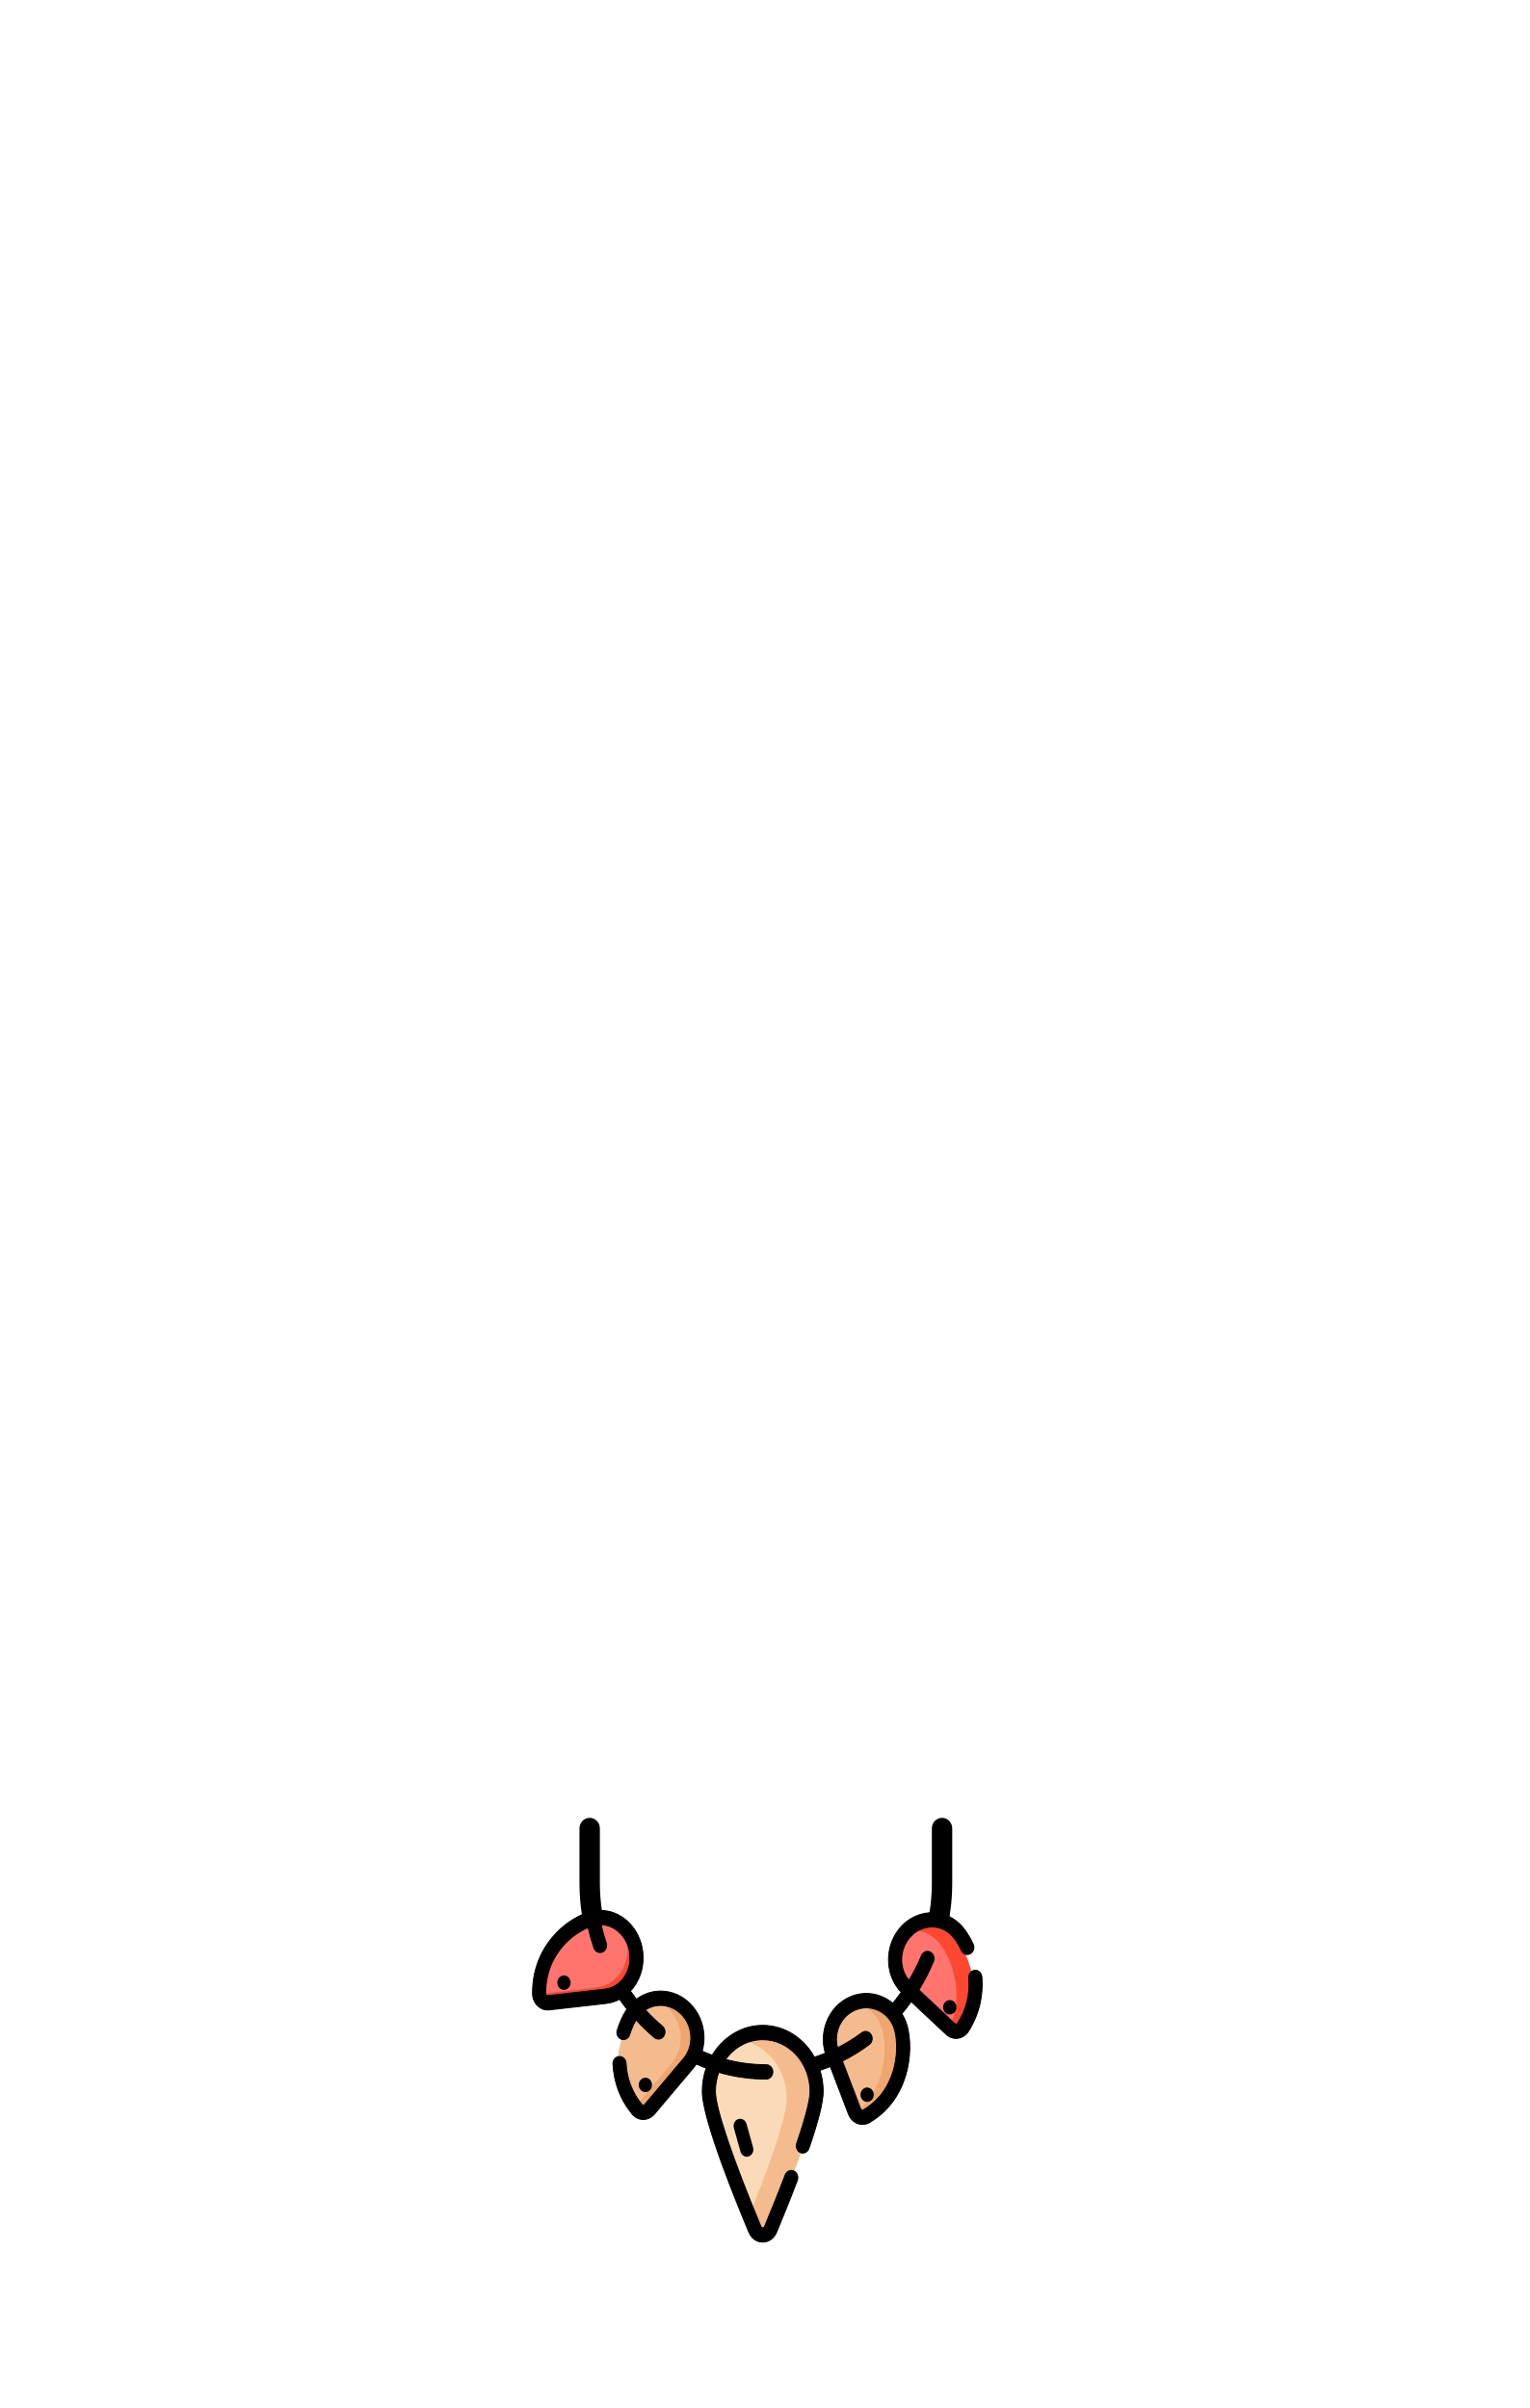
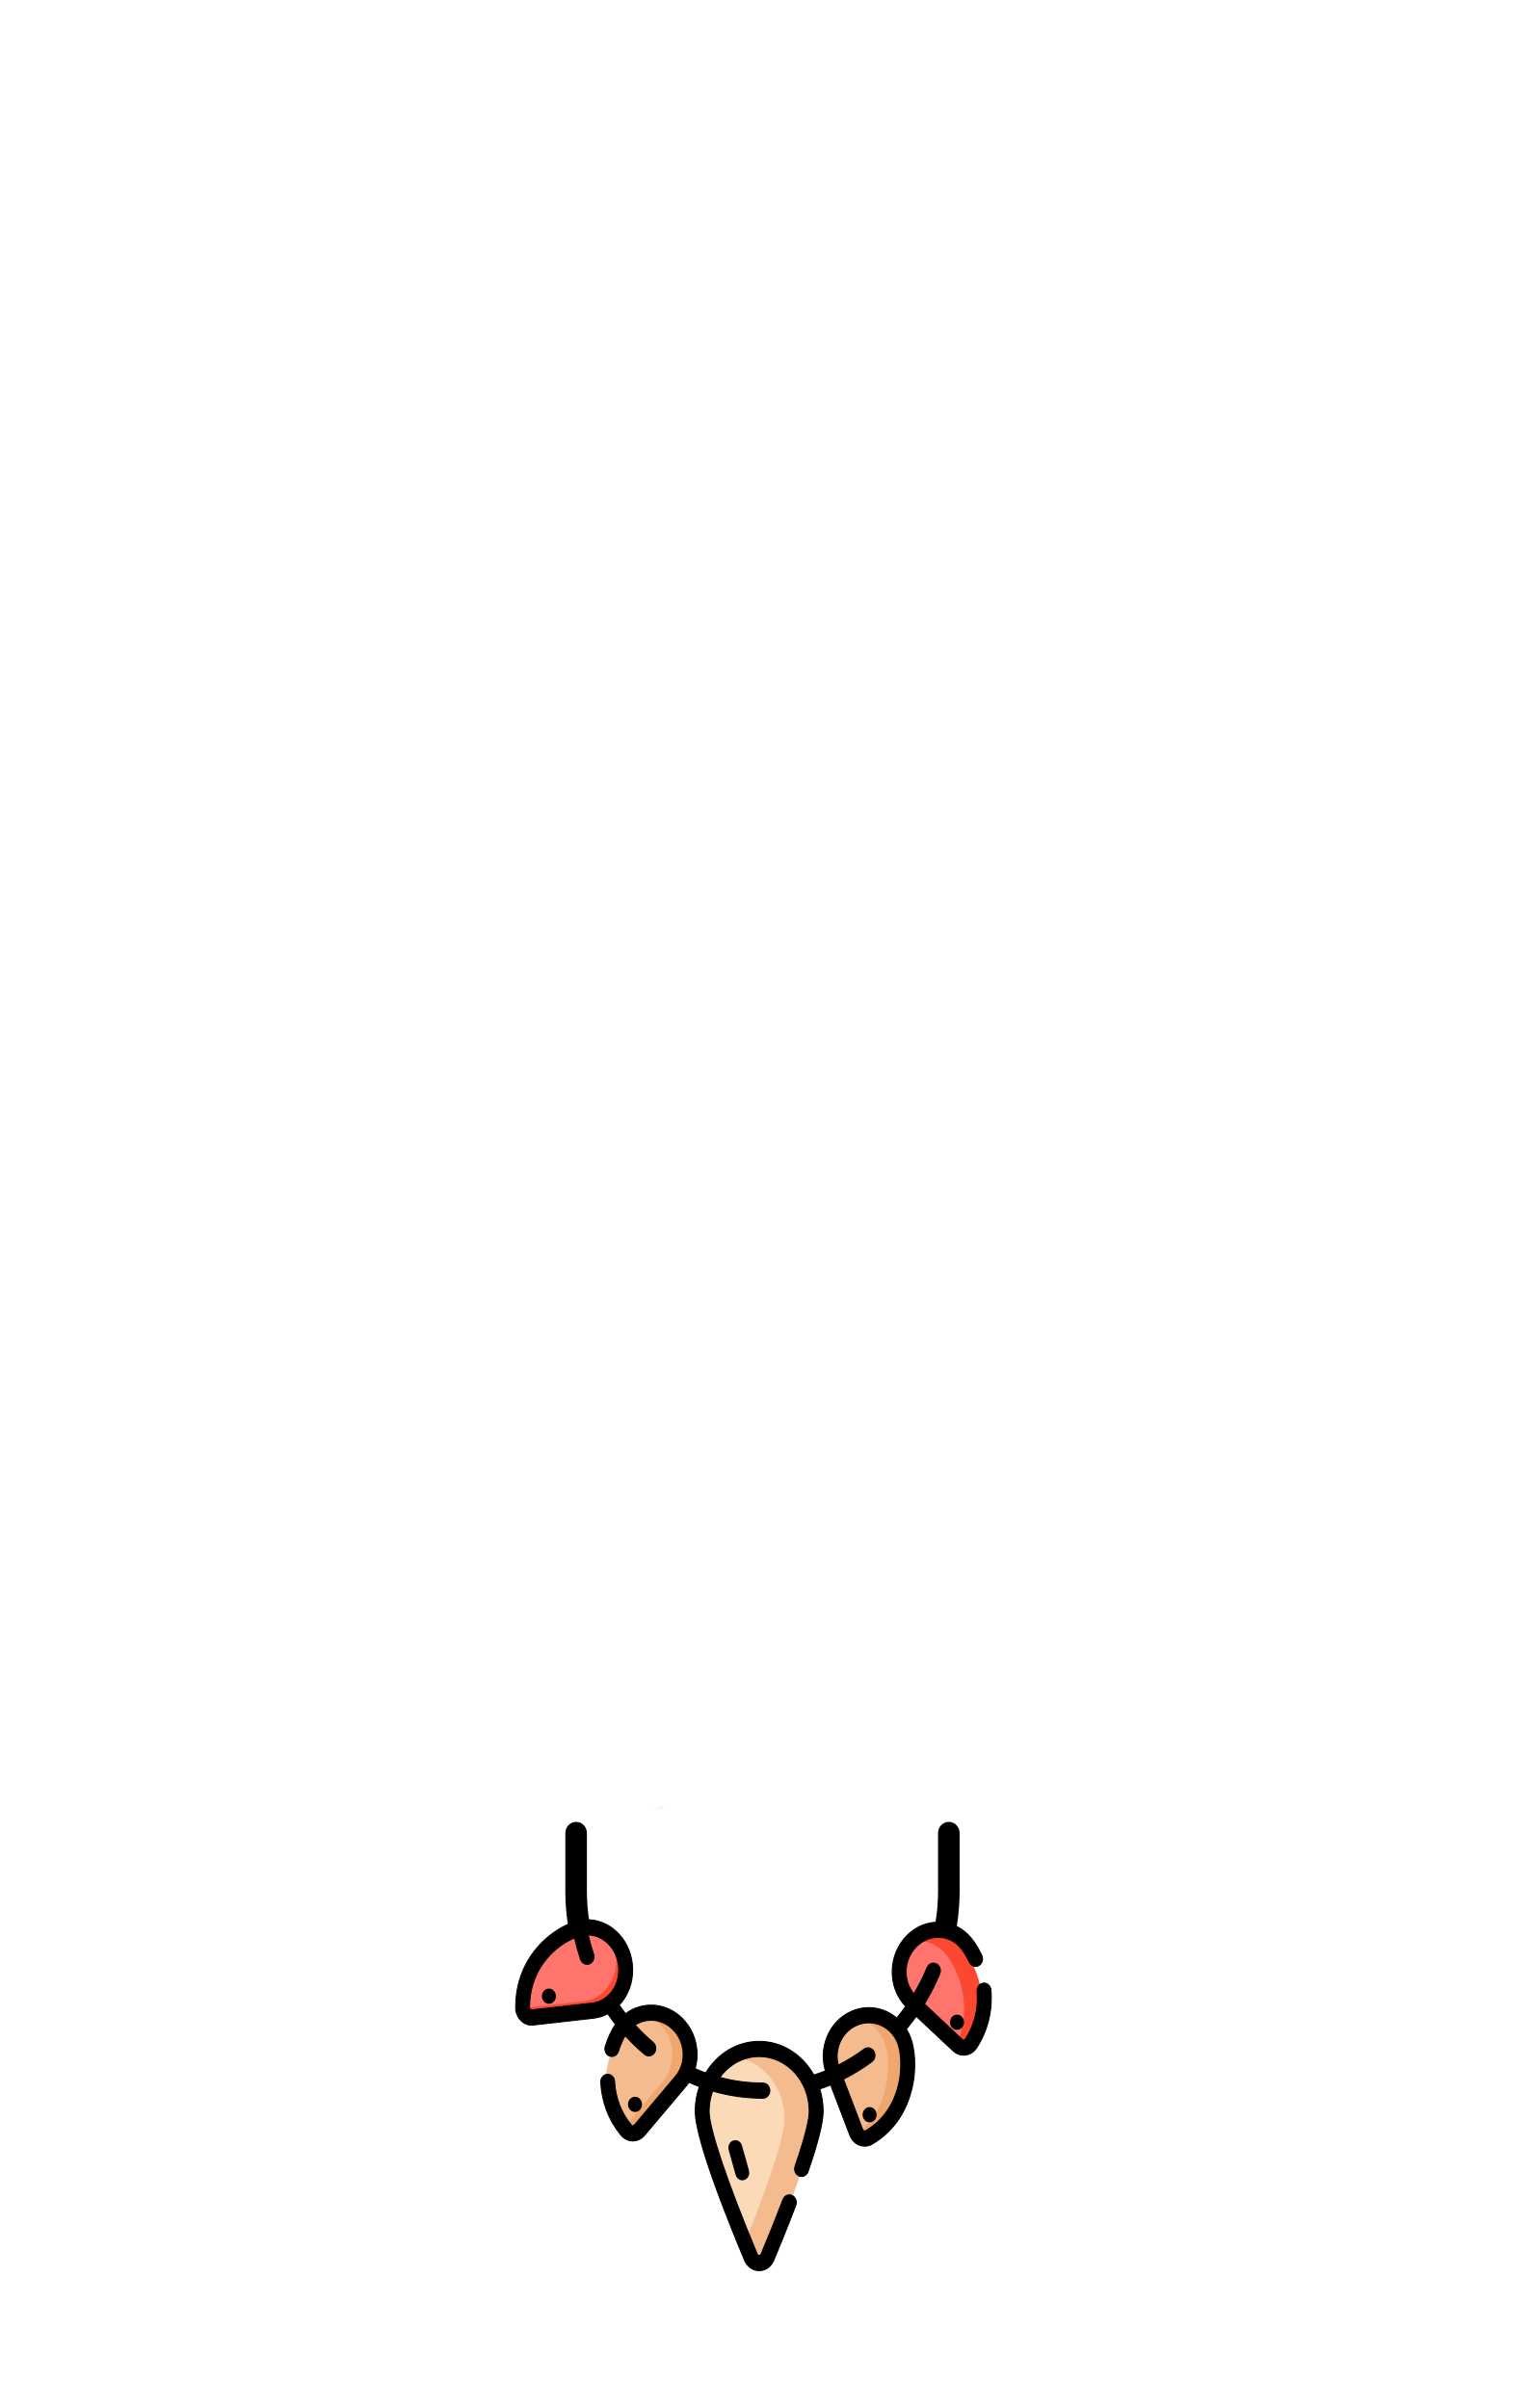
- <svg xmlns="http://www.w3.org/2000/svg" height="1888" viewBox="0 -33 1198.667 1888" width="899pt">
-   <path d="M462.21 1395.143c-2.84 0-5.14 2.43-5.14 5.425v42.953c0 7.982.592 15.888 1.752 23.677h10.41a149.058 149.058 0 0 1-1.885-23.677v-42.953c0-2.995-2.302-5.425-5.138-5.425zm276.187 0c-2.839 0-5.138 2.43-5.138 5.425v42.953c0 7.951-.642 15.888-1.893 23.677h10.408a160.928 160.928 0 0 0 1.759-23.677v-42.953c0-2.995-2.3-5.425-5.136-5.425z" stroke="#000" stroke-width="5.714" />
-   <path d="M747.03 1485.054c-11.6-10.879-29.423-9.3-39.808 3.527-10.385 12.827-9.4 32.043 2.202 42.926 8.433 7.908 25.393 23.815 34.025 31.908 3.017 2.83 7.613 2.192 9.885-1.372 20.283-31.797 4.568-66.792-6.303-76.989zm0 0" fill="#ff756e" stroke-width=".72" />
-   <path d="M753.34 1562.043c-2.281 3.564-6.874 4.196-9.894 1.372-.565-.526-1.161-1.09-1.79-1.684 17.575-30.994 2.484-64.19-8.054-74.07-4.7-4.402-10.407-6.765-16.226-7.159 9.705-4.658 21.292-3.285 29.652 4.558 10.872 10.189 26.584 45.186 6.311 76.983zm0 0" fill="#fc4830" stroke-width=".72" />
-   <path d="M703.702 1559.86c-5.894-15.414-22.47-22.752-37.017-16.384-14.55 6.365-21.566 24.021-15.67 39.435l17.294 45.206c1.533 4.008 5.9 5.695 9.396 3.626 31.187-18.46 31.523-57.44 25.997-71.884zm0 0" fill="#f4bc8e" stroke-width=".72" />
-   <path d="M677.707 1631.743c-3.5 2.066-7.865.377-9.403-3.626a374.87 374.87 0 0 1-.907-2.383c28.437-19.073 28.593-56.136 23.236-70.139-2.39-6.239-6.518-11.15-11.557-14.358 10.587.602 20.375 7.514 24.623 18.625 5.526 14.438 5.188 53.417-25.992 71.881zm0 0" fill="#efa66f" stroke-width=".72" />
-   <path d="M638.544 1612.35c0 19.388-24.424 80.216-36.127 108.246-2.388 5.724-9.831 5.724-12.222 0-11.7-28.03-36.124-88.858-36.124-108.245 0-25.49 18.909-46.159 42.236-46.159 23.325 0 42.237 20.668 42.237 46.159zm0 0" fill="#fbdbb7" stroke-width=".72" />
-   <path d="M638.544 1612.354c0 19.38-24.427 80.21-36.127 108.239-2.385 5.727-9.829 5.727-12.22 0a1433.57 1433.57 0 0 1-4.85-11.76c12.515-30.678 31.27-79.493 31.27-96.48 0-21.349-13.259-39.314-31.276-44.583a38.49 38.49 0 0 1 10.969-1.578c23.322 0 42.234 20.665 42.234 46.162zm0 0M495.71 1549c10.361-12.283 28.23-12.985 39.914-1.571 11.684 11.416 12.757 30.627 2.396 42.91-7.532 8.934-22.68 26.893-30.386 36.03-2.695 3.194-7.328 3.15-9.966-.1-23.537-28.997-11.665-65.754-1.958-77.268zm0 0" fill="#f4bc8e" stroke-width=".72" />
-   <path d="M538.022 1590.34c-7.537 8.933-22.679 26.89-30.391 36.028-2.695 3.195-7.322 3.15-9.963-.102a59.027 59.027 0 0 1-3.05-4.088c.49-.338.955-.755 1.372-1.249 7.704-9.14 22.851-27.095 30.383-36.032 10.367-12.28 9.291-31.494-2.39-42.908a29.815 29.815 0 0 0-2.439-2.137c5.063 1.03 9.955 3.545 14.08 7.577 11.681 11.416 12.757 30.627 2.398 42.91zm0 0" fill="#efa66f" stroke-width=".72" />
-   <path d="M466.314 1476.214c15.204-1.722 29.033 10.668 30.886 27.674 1.853 17.007-8.973 32.191-24.177 33.913-11.055 1.255-33.285 3.774-44.598 5.058-3.953.447-7.4-2.936-7.41-7.282-.103-38.76 31.05-57.746 45.299-59.363zm0 0" fill="#ff756e" stroke-width=".72" />
-   <path d="M473.026 1537.801c-11.06 1.252-33.285 3.777-44.6 5.055-3.954.45-7.398-2.93-7.41-7.28-.01-1.804.052-3.558.19-5.269.57.1 1.172.121 1.782.053 11.31-1.284 33.538-3.8 44.595-5.057 15.207-1.72 26.03-16.904 24.177-33.91a34.23 34.23 0 0 0-.535-3.365c3.176 4.432 5.319 9.857 5.972 15.86 1.853 17.007-8.968 32.191-24.171 33.913zm0 0" fill="#fc4830" stroke-width=".72" />
-   <path d="M578.678 1628.455c-2.727.908-4.262 4.061-3.431 7.044l5.155 18.464c.68 2.433 2.726 3.997 4.937 3.997.5 0 1.005-.08 1.508-.247 2.727-.908 4.262-4.064 3.431-7.044l-5.154-18.464c-.834-2.98-3.72-4.658-6.446-3.75zm0 0M744.43 1535.168c-2.853 0-5.163 2.528-5.163 5.645 0 3.115 2.31 5.643 5.163 5.643h.07c2.853 0 5.163-2.528 5.163-5.643 0-3.117-2.31-5.645-5.163-5.645zm0 0M679.719 1603.714h-.07c-2.853 0-5.163 2.527-5.163 5.642 0 3.118 2.31 5.643 5.163 5.643h.07c2.853 0 5.163-2.525 5.163-5.643 0-3.115-2.31-5.642-5.163-5.642zm0 0M505.824 1607.323h.073c2.85 0 5.163-2.528 5.163-5.643 0-3.118-2.313-5.642-5.163-5.642h-.073c-2.85 0-5.163 2.524-5.163 5.642 0 3.115 2.312 5.643 5.163 5.643zm0 0M442.083 1515.864h-.073c-2.85 0-5.163 2.527-5.163 5.642s2.312 5.642 5.163 5.642h.073c2.85 0 5.163-2.527 5.163-5.642s-2.313-5.642-5.163-5.642zm0 0" stroke-width=".72" />
-   <path d="M458.408 1464.442c.132.92.267 1.839.414 2.756-6.793 2.544-14.985 7.336-22.525 15.062-8.656 8.872-18.96 24.353-18.899 47.742.011 3.662 1.445 7.168 3.938 9.615 2.189 2.152 5.033 3.33 7.95 3.33.407 0 .812-.02 1.218-.067l44.597-5.055a30.022 30.022 0 0 0 10.582-3.256 155.357 155.357 0 0 0 5.711 7.75c-2.976 4.355-5.674 10.152-7.607 16.426-.909 2.953.547 6.155 3.25 7.148 2.702.996 5.63-.593 6.539-3.547 1.326-4.31 3.096-8.37 4.994-11.552a149.403 149.403 0 0 0 14.37 13.818 4.858 4.858 0 0 0 3.144 1.17c1.549 0 3.081-.758 4.097-2.201 1.738-2.472 1.312-6.016-.947-7.914-4.692-3.941-9.112-8.225-13.27-12.785 8.48-5.54 19.853-4.567 27.764 3.162 4.712 4.602 7.47 10.845 7.766 17.578.285 6.441-1.747 12.585-5.727 17.304l-30.386 36.03a1.465 1.465 0 0 1-1.159.547c-.258 0-.75-.08-1.148-.57-7.545-9.299-11.695-20.142-12.324-32.235-.162-3.11-2.589-5.487-5.447-5.31-2.848.176-5.025 2.84-4.864 5.953.767 14.687 5.783 27.838 14.912 39.082 2.224 2.738 5.421 4.33 8.772 4.365h.113c3.313 0 6.49-1.523 8.738-4.186l30.387-36.029a34.836 34.836 0 0 0 2.426-3.256 135.78 135.78 0 0 0 7.709 3.203 55.758 55.758 0 0 0-3.045 18.238c0 10.465 6.35 38.143 36.594 110.588 1.955 4.685 6.095 7.594 10.806 7.594 4.712 0 8.852-2.91 10.807-7.594 4.117-9.856 10.29-24.938 16.332-40.804 1.094-2.88-.154-6.183-2.787-7.38-2.633-1.195-5.65.165-6.748 3.042-5.986 15.725-12.108 30.68-16.19 40.457-.344.82-.957.994-1.414.994-.454 0-1.07-.174-1.412-.994-22.33-53.488-35.662-93.075-35.662-105.903 0-5.269.936-10.299 2.62-14.921a132.382 132.382 0 0 0 37.206 5.3c2.85 0 5.162-2.527 5.162-5.642 0-3.118-2.311-5.643-5.162-5.643-10.85 0-21.494-1.404-31.836-4.17 6.796-9.392 17.304-15.437 29.084-15.437 20.445 0 37.075 18.174 37.075 40.517 0 4.67-1.821 15.531-10.49 40.766-1.004 2.918.35 6.17 3.017 7.264 2.67 1.096 5.647-.379 6.65-3.297 7.503-21.835 11.149-36.469 11.149-44.733a55.86 55.86 0 0 0-2.477-16.492c2.7-.902 5.37-1.89 8.01-2.963l14.303 37.395c1.293 3.38 3.85 6.017 7.011 7.236 1.283.494 2.618.737 3.952.737 1.955 0 3.904-.526 5.658-1.563 18.818-11.138 26.322-28.438 29.304-40.992 3.83-16.122 1.854-30.564-1-38.031a36.498 36.498 0 0 0-3.085-6.221 156.637 156.637 0 0 0 7.302-9.46l27.403 25.696c2.164 2.03 4.92 3.131 7.744 3.131.497 0 .994-.033 1.492-.103 3.326-.462 6.331-2.452 8.246-5.456 8.14-12.76 11.768-27.56 10.49-42.8-.26-3.104-2.771-5.394-5.611-5.106-2.84.285-4.933 3.03-4.672 6.133 1.068 12.736-1.85 24.62-8.676 35.32a1.511 1.511 0 0 1-1.08.711 1.444 1.444 0 0 1-1.207-.392l-28.05-26.309a161.685 161.685 0 0 0 11.376-22.305c1.183-2.836.034-6.18-2.56-7.472-2.595-1.29-5.655-.04-6.838 2.797a150.146 150.146 0 0 1-9.797 19.431c-3.345-3.964-5.347-9.019-5.691-14.511-.425-6.721 1.647-13.274 5.834-18.446 8.51-10.509 23.125-11.85 32.58-2.984 2.866 2.689 5.926 7.285 8.392 12.613 1.288 2.78 4.394 3.894 6.938 2.486 2.544-1.407 3.563-4.802 2.275-7.582-3.1-6.697-6.963-12.41-10.879-16.08-2.985-2.797-6.32-4.898-9.838-6.32.25-1.467.477-2.941.69-4.418h-10.463c-.115.74-.227 1.48-.352 2.217-9.895-.456-19.98 3.828-27.076 12.592-6.034 7.455-9.02 16.935-8.406 26.697.56 8.884 4.065 17.01 9.916 23.07a143.352 143.352 0 0 1-6.598 8.627c-9.175-7.705-21.903-10.074-33.504-5.002-8.454 3.7-15.015 10.708-18.478 19.733a37.867 37.867 0 0 0-.926 24.47 125.97 125.97 0 0 1-8.517 3.084c-8.323-14.958-23.38-24.968-40.536-24.968-16.543 0-31.128 9.315-39.609 23.394-2.63-.96-5.239-2.004-7.82-3.15a38.27 38.27 0 0 0 1.388-12.131c-.433-9.774-4.41-18.81-11.197-25.443-11.902-11.629-29.333-12.532-41.748-3.166a146.219 146.219 0 0 1-4.723-6.383 35.039 35.039 0 0 0 2.729-3.274c5.593-7.643 8.077-17.294 7.002-27.18-2.116-19.421-17.607-33.771-34.938-32.751-.023-.145-.042-.29-.065-.436zm12.732 11.677c11.276.26 21.075 9.95 22.479 22.844.748 6.86-.96 13.534-4.81 18.797a22.995 22.995 0 0 1-4.64 4.744c-.012.01-.022.014-.036.023-.02.015-.036.033-.055.047-2.955 2.22-6.382 3.61-10.041 4.024l-44.598 5.054a1.453 1.453 0 0 1-1.2-.427 1.75 1.75 0 0 1-.515-1.256c-.05-19.331 8.476-32.138 15.637-39.479 5.693-5.833 12.166-9.877 17.64-12.152a167.186 167.186 0 0 0 4.487 15.873c.769 2.283 2.745 3.693 4.846 3.693.594 0 1.198-.111 1.787-.35 2.675-1.075 4.043-4.32 3.056-7.243a156.268 156.268 0 0 1-4.037-14.192zm207.936 65.118c9.145 0 17.785 5.726 21.41 15.207 2.334 6.103 3.5 18.358.533 30.841-2.466 10.383-8.672 24.698-24.228 33.905a1.416 1.416 0 0 1-1.254.107 1.595 1.595 0 0 1-.918-.947l-14.287-37.352a140.783 140.783 0 0 0 21.074-12.964c2.358-1.752 2.97-5.261 1.367-7.838-1.6-2.578-4.811-3.248-7.17-1.496a130.56 130.56 0 0 1-19.117 11.81 25.692 25.692 0 0 1 .87-15.77c2.384-6.215 6.925-11.051 12.792-13.617a22.194 22.194 0 0 1 8.928-1.886z" stroke="#000" stroke-width=".73" />
+ <svg xmlns="http://www.w3.org/2000/svg" width="899" height="1415">
+   <path d="M390.275 1061.276a255.457 255.457 0 0 1-6.446 1.284h5.382c.36-.431.699-.85 1.064-1.284z" fill="#fcf1d4" stroke="#333" stroke-width=".008" />
+   <path d="M338.437 1072.842c-2.251 0-4.075 1.927-4.075 4.301v34.052c0 6.328.47 12.596 1.39 18.77h8.252a118.17 118.17 0 0 1-1.494-18.77v-34.052c0-2.374-1.825-4.3-4.074-4.3zm218.956 0c-2.251 0-4.074 1.927-4.074 4.301v34.052c0 6.304-.509 12.596-1.5 18.77h8.25a127.58 127.58 0 0 0 1.395-18.77v-34.052c0-2.374-1.823-4.3-4.071-4.3z" stroke="#000" stroke-width="4.53" />
+   <path d="M564.237 1144.122c-9.197-8.625-23.326-7.373-31.56 2.796-8.232 10.169-7.451 25.403 1.746 34.03l26.975 25.297c2.391 2.243 6.035 1.738 7.836-1.088 16.08-25.208 3.622-52.951-4.997-61.035zm0 0" fill="#ff756e" />
+   <path d="M569.24 1205.157c-1.81 2.826-5.45 3.327-7.845 1.088-.448-.417-.92-.864-1.419-1.335 13.933-24.572 1.97-50.889-6.385-58.721-3.726-3.49-8.25-5.364-12.863-5.676 7.693-3.693 16.88-2.604 23.507 3.614 8.62 8.077 21.075 35.822 5.003 61.03zm0 0" fill="#fc4830" />
+   <path d="M529.887 1203.426c-4.673-12.22-17.814-18.037-29.346-12.988-11.535 5.046-17.097 19.043-12.423 31.263l13.71 35.838c1.216 3.178 4.678 4.515 7.45 2.875 24.724-14.635 24.99-45.537 20.61-56.988zm0 0" fill="#f4bc8e" />
+   <path d="M509.279 1260.414c-2.775 1.638-6.235.299-7.455-2.875a297.19 297.19 0 0 1-.719-1.889c22.544-15.12 22.668-44.503 18.421-55.605-1.895-4.946-5.167-8.84-9.162-11.382 8.393.477 16.153 5.956 19.52 14.765 4.382 11.446 4.114 42.348-20.605 56.986zm0 0" fill="#efa66f" />
+   <path d="M478.231 1245.04c0 15.37-19.363 63.593-28.64 85.815-1.894 4.538-7.794 4.538-9.69 0-9.275-22.222-28.638-70.445-28.638-85.815 0-20.208 14.99-36.594 33.484-36.594 18.491 0 33.484 16.386 33.484 36.594zm0 0" fill="#fbdbb7" />
+   <path d="M478.231 1245.043c0 15.364-19.365 63.588-28.64 85.81-1.891 4.54-7.793 4.54-9.688 0a1136.505 1136.505 0 0 1-3.845-9.324c9.921-24.32 24.79-63.02 24.79-76.487 0-16.925-10.512-31.168-24.795-35.345a30.514 30.514 0 0 1 8.696-1.25c18.49 0 33.482 16.382 33.482 36.596zm-113.236-50.226c8.214-9.738 22.38-10.294 31.643-1.246 9.263 9.05 10.114 24.28 1.9 34.019-5.971 7.082-17.98 21.32-24.09 28.563-2.136 2.533-5.81 2.498-7.9-.079-18.66-22.988-9.248-52.128-1.553-61.256zm0 0" fill="#f4bc8e" />
+   <path d="M398.54 1227.59c-5.976 7.082-17.98 21.318-24.094 28.563-2.137 2.533-5.805 2.497-7.898-.081a46.795 46.795 0 0 1-2.418-3.241 5.552 5.552 0 0 0 1.087-.99c6.108-7.246 18.116-21.48 24.087-28.566 8.219-9.735 7.366-24.968-1.894-34.016a23.637 23.637 0 0 0-1.934-1.694c4.014.816 7.892 2.81 11.162 6.006 9.26 9.05 10.114 24.28 1.901 34.019zm0 0" fill="#efa66f" />
+   <path d="M341.69 1137.114c12.054-1.366 23.017 8.457 24.487 21.939 1.469 13.483-7.114 25.52-19.168 26.886-8.764.994-26.387 2.991-35.356 4.01-3.134.354-5.866-2.328-5.874-5.774-.082-30.728 24.615-45.78 35.912-47.061zm0 0" fill="#ff756e" />
+   <path d="M347.012 1185.939c-8.768.992-26.388 2.994-35.358 4.007-3.135.357-5.865-2.323-5.875-5.771a48.582 48.582 0 0 1 .151-4.178c.452.08.93.096 1.413.042 8.966-1.017 26.588-3.012 35.354-4.009 12.056-1.363 20.636-13.4 19.167-26.883a27.137 27.137 0 0 0-.424-2.667c2.518 3.513 4.216 7.814 4.734 12.573 1.47 13.483-7.11 25.52-19.162 26.886zm0 0" fill="#fc4830" />
+   <path d="M430.77 1257.807c-2.161.72-3.378 3.22-2.72 5.585l4.087 14.637c.54 1.93 2.161 3.17 3.914 3.17.397 0 .797-.064 1.196-.197 2.162-.72 3.379-3.222 2.72-5.584l-4.086-14.638c-.661-2.362-2.95-3.693-5.11-2.973zm131.405-73.956c-2.261 0-4.093 2.004-4.093 4.475 0 2.47 1.832 4.474 4.093 4.474h.056c2.262 0 4.093-2.004 4.093-4.474s-1.831-4.475-4.093-4.475zm-51.301 54.342h-.056c-2.261 0-4.093 2.003-4.093 4.473 0 2.472 1.832 4.474 4.093 4.474h.056c2.262 0 4.093-2.002 4.093-4.474 0-2.47-1.831-4.473-4.093-4.473zm-137.86 2.861h.057c2.26 0 4.093-2.004 4.093-4.474 0-2.471-1.833-4.472-4.093-4.472h-.058c-2.259 0-4.093 2-4.093 4.472 0 2.47 1.833 4.474 4.093 4.474zm-50.533-72.507h-.058c-2.26 0-4.093 2.004-4.093 4.473 0 2.47 1.833 4.473 4.093 4.473h.058c2.26 0 4.093-2.003 4.093-4.473 0-2.47-1.834-4.473-4.093-4.473zm0 0" />
+   <path d="M335.423 1127.781c.105.73.212 1.458.328 2.185-5.385 2.017-11.88 5.816-17.857 11.94-6.862 7.034-15.031 19.307-14.983 37.85.009 2.903 1.146 5.682 3.122 7.622 1.735 1.706 3.99 2.64 6.303 2.64.322 0 .643-.016.965-.053l35.356-4.007a23.8 23.8 0 0 0 8.39-2.582 123.164 123.164 0 0 0 4.527 6.144c-2.36 3.453-4.499 8.049-6.031 13.023-.72 2.34.434 4.88 2.576 5.666 2.143.79 4.464-.47 5.184-2.812 1.052-3.417 2.455-6.635 3.96-9.158a118.444 118.444 0 0 0 11.392 10.955 3.851 3.851 0 0 0 2.492.927c1.228 0 2.443-.6 3.248-1.745 1.378-1.96 1.04-4.769-.75-6.274a110.047 110.047 0 0 1-10.52-10.135c6.722-4.392 15.738-3.621 22.01 2.506 3.736 3.649 5.922 8.598 6.157 13.936.226 5.106-1.385 9.977-4.54 13.718l-24.09 28.564a1.161 1.161 0 0 1-.919.434c-.204 0-.594-.064-.91-.452-5.981-7.372-9.271-15.968-9.77-25.555-.128-2.466-2.052-4.35-4.318-4.21-2.258.14-3.984 2.251-3.856 4.72.608 11.643 4.584 22.069 11.822 30.983 1.763 2.17 4.297 3.432 6.954 3.46h.09c2.626 0 5.145-1.207 6.927-3.318l24.09-28.563a27.617 27.617 0 0 0 1.923-2.582 107.644 107.644 0 0 0 6.112 2.54 44.204 44.204 0 0 0-2.414 14.458c0 8.297 5.034 30.24 29.01 87.672 1.55 3.714 4.833 6.02 8.568 6.02 3.735 0 7.017-2.306 8.567-6.02 3.264-7.814 8.158-19.77 12.948-32.348.867-2.284-.122-4.902-2.21-5.851-2.087-.948-4.479.13-5.35 2.411-4.745 12.467-9.598 24.323-12.834 32.074-.273.65-.76.788-1.121.788-.36 0-.849-.138-1.12-.788-17.703-42.404-28.272-73.788-28.272-83.958 0-4.177.742-8.165 2.077-11.829a104.95 104.95 0 0 0 29.496 4.202c2.26 0 4.093-2.003 4.093-4.473 0-2.472-1.832-4.474-4.093-4.474a97.417 97.417 0 0 1-25.239-3.306c5.388-7.445 13.719-12.238 23.058-12.238 16.208 0 29.392 14.408 29.392 32.121 0 3.703-1.444 12.313-8.316 32.319-.796 2.313.277 4.891 2.391 5.759 2.117.868 4.477-.3 5.272-2.614 5.949-17.31 8.84-28.912 8.84-35.464a44.285 44.285 0 0 0-1.965-13.074c2.14-.715 4.258-1.498 6.35-2.35l11.34 29.647c1.025 2.68 3.052 4.77 5.558 5.736a8.701 8.701 0 0 0 3.133.585c1.55 0 3.095-.417 4.485-1.24 14.919-8.83 20.868-22.544 23.232-32.497 3.036-12.781 1.47-24.23-.793-30.15a28.935 28.935 0 0 0-2.445-4.932 124.179 124.179 0 0 0 5.788-7.5l21.725 20.371c1.716 1.61 3.9 2.483 6.14 2.483a8.483 8.483 0 0 0 1.182-.082c2.637-.366 5.02-1.944 6.537-4.325 6.454-10.116 9.33-21.85 8.317-33.931-.207-2.461-2.197-4.277-4.449-4.048-2.251.226-3.91 2.402-3.704 4.862.847 10.097-1.466 19.518-6.878 28a1.198 1.198 0 0 1-.856.564 1.145 1.145 0 0 1-.957-.31l-22.237-20.858a128.18 128.18 0 0 0 9.018-17.683c.938-2.248.027-4.899-2.03-5.923-2.056-1.023-4.482-.032-5.42 2.217a119.033 119.033 0 0 1-7.767 15.405c-2.652-3.143-4.239-7.15-4.512-11.504-.337-5.329 1.306-10.524 4.625-14.624 6.747-8.331 18.333-9.394 25.83-2.366 2.271 2.132 4.697 5.776 6.652 10 1.021 2.204 3.484 3.087 5.5 1.97 2.017-1.115 2.825-3.806 1.804-6.01-2.458-5.31-5.52-9.839-8.625-12.748a25.212 25.212 0 0 0-7.799-5.01c.198-1.163.378-2.332.547-3.503h-8.295c-.091.587-.18 1.173-.279 1.758-7.844-.362-15.84 3.034-21.465 9.982-4.784 5.91-7.151 13.426-6.664 21.165.444 7.043 3.222 13.485 7.86 18.29a113.647 113.647 0 0 1-5.23 6.839c-7.274-6.109-17.364-7.987-26.561-3.966-6.702 2.934-11.904 8.49-14.65 15.644a30.02 30.02 0 0 0-.733 19.4 99.866 99.866 0 0 1-6.752 2.445c-6.599-11.859-18.536-19.795-32.136-19.795-13.115 0-24.678 7.385-31.402 18.547a98.448 98.448 0 0 1-6.2-2.498 30.34 30.34 0 0 0 1.101-9.617c-.343-7.748-3.496-14.912-8.877-20.17-9.435-9.22-23.254-9.936-33.097-2.51a115.92 115.92 0 0 1-3.744-5.06 27.778 27.778 0 0 0 2.164-2.596c4.434-6.06 6.403-13.71 5.55-21.548-1.677-15.397-13.958-26.773-27.697-25.964-.019-.115-.034-.23-.052-.346zm10.094 9.257c8.94.206 16.708 7.888 17.82 18.11.594 5.439-.76 10.73-3.813 14.902a18.23 18.23 0 0 1-3.678 3.761c-.01.008-.018.011-.029.019-.016.012-.028.026-.043.037-2.343 1.76-5.06 2.862-7.96 3.19l-35.357 4.007a1.152 1.152 0 0 1-.951-.339 1.387 1.387 0 0 1-.409-.996c-.04-15.325 6.72-25.478 12.397-31.298 4.513-4.624 9.645-7.83 13.985-9.634a132.542 132.542 0 0 0 3.557 12.584c.61 1.81 2.176 2.928 3.842 2.928.47 0 .95-.088 1.416-.277 2.121-.853 3.206-3.425 2.423-5.743a123.886 123.886 0 0 1-3.2-11.25zm164.847 51.625c7.25 0 14.1 4.539 16.973 12.055 1.85 4.839 2.775 14.554.423 24.45-1.955 8.232-6.875 19.58-19.207 26.88a1.123 1.123 0 0 1-.995.084 1.264 1.264 0 0 1-.727-.75l-11.327-29.612a111.61 111.61 0 0 0 16.707-10.278c1.87-1.389 2.355-4.17 1.084-6.214-1.268-2.043-3.814-2.575-5.684-1.186a103.505 103.505 0 0 1-15.156 9.363 20.368 20.368 0 0 1 .69-12.502c1.89-4.927 5.49-8.761 10.141-10.795a17.595 17.595 0 0 1 7.078-1.495z" stroke="#000" stroke-width=".579" />
</svg>
